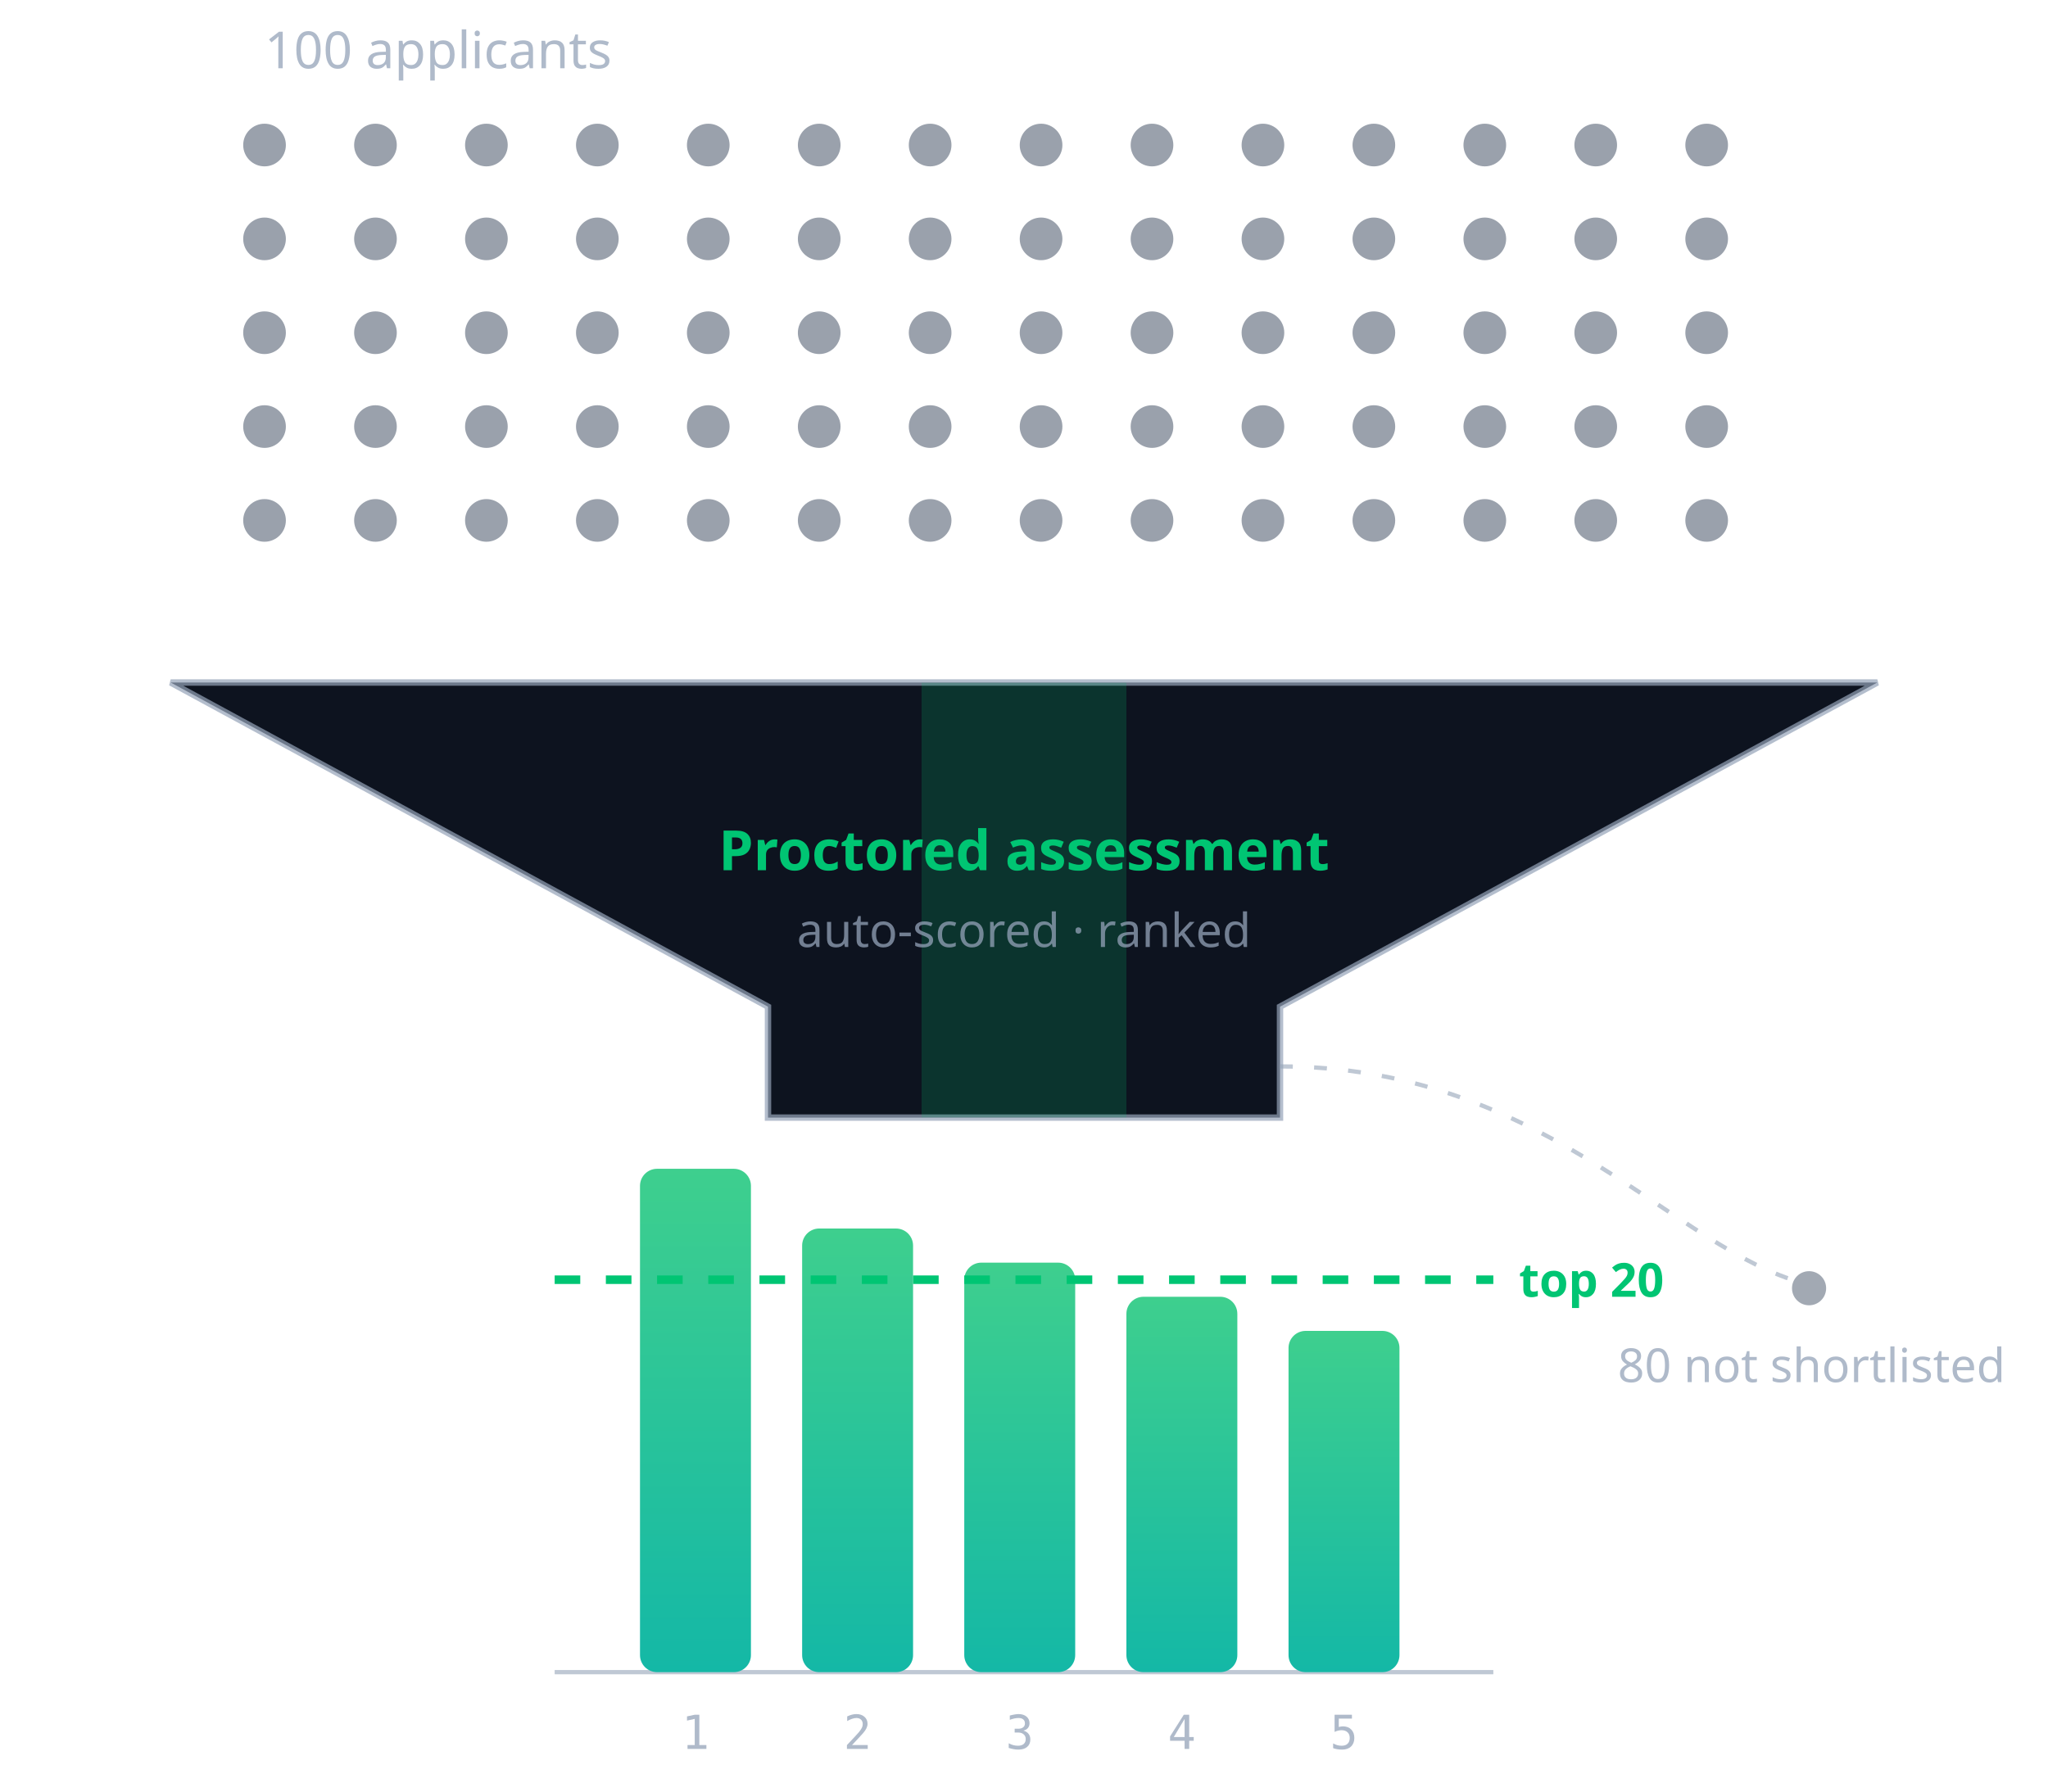
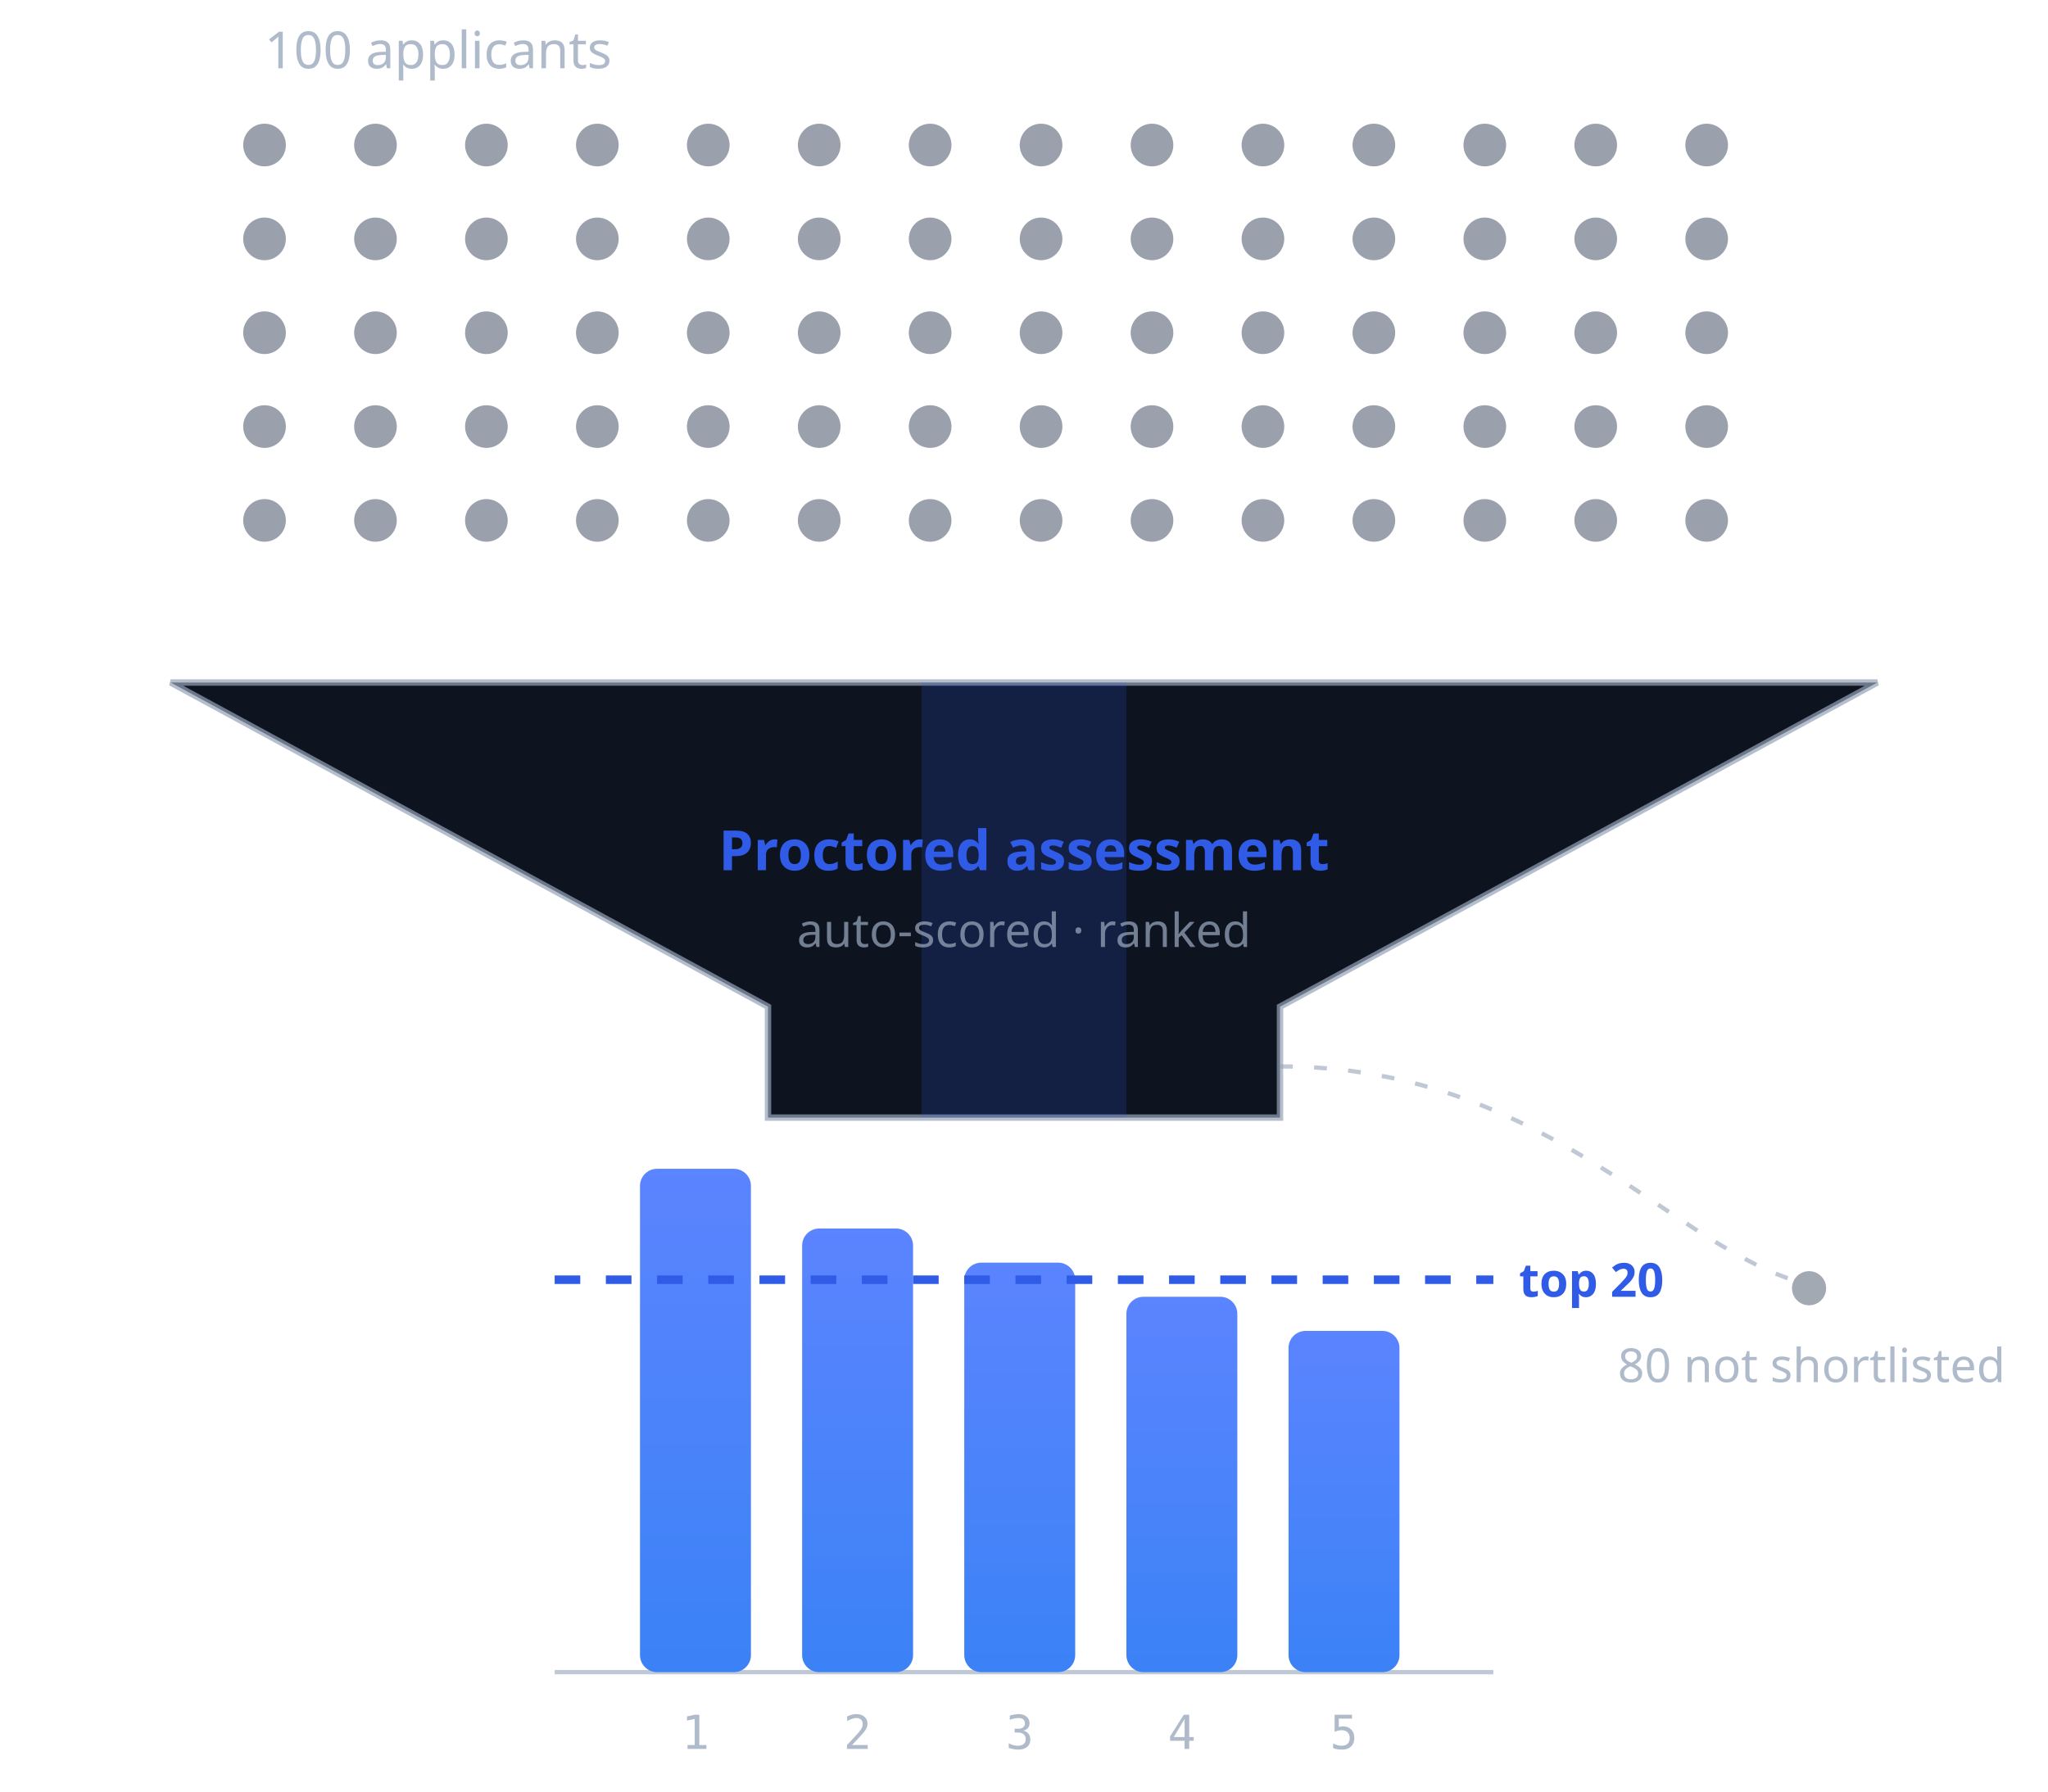
<svg xmlns="http://www.w3.org/2000/svg" viewBox="0 0 480 420" fill="none" role="img">
  <defs>
    <linearGradient id="mint" x1="0" y1="1" x2="0" y2="0">
-       <stop offset="0" stop-color="#14b8a6" />
-       <stop offset="1" stop-color="#3ecf8e" />
+       <stop offset="0" stop-color="#3b82f6" />
+       <stop offset="1" stop-color="#5b84ff" />
    </linearGradient>
    <linearGradient id="spec" x1="0" y1="0" x2="1" y2="1">
-       <stop offset="0" stop-color="#2dd4bf" />
-       <stop offset=".5" stop-color="#00c573" />
+       <stop offset="0" stop-color="#1d4ed8" />
+       <stop offset=".5" stop-color="#2f5be7" />
      <stop offset="1" stop-color="#38bdf8" />
    </linearGradient>
  </defs>
  <style>
  .surf{fill:#0d131f;stroke:#94a3b8;stroke-opacity:.7}
  .ln{stroke:#94a3b8;stroke-opacity:.6;fill:none}
  .txt{fill:#94a3b8;opacity:.75}
  @media (prefers-reduced-motion: reduce){
    *{animation:none!important}
    .tag,.num,.row,.ev,.pass,.f{opacity:1!important}
    .ck,.ok{stroke-dashoffset:0!important}
    .gauge{stroke-dashoffset:36!important}
    .pkt{offset-distance:50%}
  }

  .ap{fill:#475569;fill-opacity:.55;animation:fall 7s linear infinite}
  @keyframes fall{0%{transform:translateY(0);opacity:.9}70%{transform:translateY(118px);opacity:.9}82%{transform:translateY(150px);opacity:0}100%{transform:translateY(150px);opacity:0}}
  .scan{animation:scan 2.4s ease-in-out infinite alternate}
  @keyframes scan{from{transform:translateX(-96px)}to{transform:translateX(96px)}}
  .bar{transform-box:fill-box;transform-origin:50% 100%;animation:grow 7s cubic-bezier(.2,.7,.2,1) infinite}
  @keyframes grow{0%,8%{transform:scaleY(.08)}30%,88%{transform:scaleY(1)}100%{transform:scaleY(.08)}}
-   .cut{stroke:#00c573;stroke-width:2;stroke-dasharray:6 6;animation:dash 1.2s linear infinite}
+   .cut{stroke:#2f5be7;stroke-width:2;stroke-dasharray:6 6;animation:dash 1.2s linear infinite}
  @keyframes dash{to{stroke-dashoffset:-12}}
  .pulse{animation:pulse 2s ease-in-out infinite}
  @keyframes pulse{50%{opacity:.35}}
</style>
  <text x="62" y="16" class="txt" font-family="ui-sans-serif,system-ui" font-size="12">100 applicants</text>
  <circle class="ap" cx="62" cy="34" r="5" style="animation-delay:-0.0s" />
  <circle class="ap" cx="88" cy="34" r="5" style="animation-delay:-3.7s" />
  <circle class="ap" cx="114" cy="34" r="5" style="animation-delay:-0.4s" />
  <circle class="ap" cx="140" cy="34" r="5" style="animation-delay:-4.1s" />
  <circle class="ap" cx="166" cy="34" r="5" style="animation-delay:-0.8s" />
  <circle class="ap" cx="192" cy="34" r="5" style="animation-delay:-4.5s" />
  <circle class="ap" cx="218" cy="34" r="5" style="animation-delay:-1.2s" />
  <circle class="ap" cx="244" cy="34" r="5" style="animation-delay:-4.9s" />
  <circle class="ap" cx="270" cy="34" r="5" style="animation-delay:-1.6s" />
  <circle class="ap" cx="296" cy="34" r="5" style="animation-delay:-5.3s" />
  <circle class="ap" cx="322" cy="34" r="5" style="animation-delay:-2.0s" />
  <circle class="ap" cx="348" cy="34" r="5" style="animation-delay:-5.7s" />
  <circle class="ap" cx="374" cy="34" r="5" style="animation-delay:-2.4s" />
  <circle class="ap" cx="400" cy="34" r="5" style="animation-delay:-6.1s" />
  <circle class="ap" cx="62" cy="56" r="5" style="animation-delay:-2.8s" />
  <circle class="ap" cx="88" cy="56" r="5" style="animation-delay:-6.5s" />
  <circle class="ap" cx="114" cy="56" r="5" style="animation-delay:-3.2s" />
  <circle class="ap" cx="140" cy="56" r="5" style="animation-delay:-6.9s" />
  <circle class="ap" cx="166" cy="56" r="5" style="animation-delay:-3.6s" />
  <circle class="ap" cx="192" cy="56" r="5" style="animation-delay:-0.3s" />
  <circle class="ap" cx="218" cy="56" r="5" style="animation-delay:-4.0s" />
  <circle class="ap" cx="244" cy="56" r="5" style="animation-delay:-0.7s" />
  <circle class="ap" cx="270" cy="56" r="5" style="animation-delay:-4.4s" />
  <circle class="ap" cx="296" cy="56" r="5" style="animation-delay:-1.1s" />
  <circle class="ap" cx="322" cy="56" r="5" style="animation-delay:-4.8s" />
  <circle class="ap" cx="348" cy="56" r="5" style="animation-delay:-1.5s" />
  <circle class="ap" cx="374" cy="56" r="5" style="animation-delay:-5.2s" />
  <circle class="ap" cx="400" cy="56" r="5" style="animation-delay:-1.9s" />
  <circle class="ap" cx="62" cy="78" r="5" style="animation-delay:-5.6s" />
  <circle class="ap" cx="88" cy="78" r="5" style="animation-delay:-2.3s" />
  <circle class="ap" cx="114" cy="78" r="5" style="animation-delay:-6.0s" />
  <circle class="ap" cx="140" cy="78" r="5" style="animation-delay:-2.7s" />
  <circle class="ap" cx="166" cy="78" r="5" style="animation-delay:-6.4s" />
  <circle class="ap" cx="192" cy="78" r="5" style="animation-delay:-3.1s" />
  <circle class="ap" cx="218" cy="78" r="5" style="animation-delay:-6.8s" />
  <circle class="ap" cx="244" cy="78" r="5" style="animation-delay:-3.5s" />
  <circle class="ap" cx="270" cy="78" r="5" style="animation-delay:-0.2s" />
  <circle class="ap" cx="296" cy="78" r="5" style="animation-delay:-3.9s" />
  <circle class="ap" cx="322" cy="78" r="5" style="animation-delay:-0.6s" />
  <circle class="ap" cx="348" cy="78" r="5" style="animation-delay:-4.3s" />
  <circle class="ap" cx="374" cy="78" r="5" style="animation-delay:-1.0s" />
  <circle class="ap" cx="400" cy="78" r="5" style="animation-delay:-4.7s" />
  <circle class="ap" cx="62" cy="100" r="5" style="animation-delay:-1.4s" />
  <circle class="ap" cx="88" cy="100" r="5" style="animation-delay:-5.1s" />
  <circle class="ap" cx="114" cy="100" r="5" style="animation-delay:-1.8s" />
  <circle class="ap" cx="140" cy="100" r="5" style="animation-delay:-5.5s" />
  <circle class="ap" cx="166" cy="100" r="5" style="animation-delay:-2.2s" />
  <circle class="ap" cx="192" cy="100" r="5" style="animation-delay:-5.9s" />
  <circle class="ap" cx="218" cy="100" r="5" style="animation-delay:-2.6s" />
  <circle class="ap" cx="244" cy="100" r="5" style="animation-delay:-6.3s" />
  <circle class="ap" cx="270" cy="100" r="5" style="animation-delay:-3.0s" />
  <circle class="ap" cx="296" cy="100" r="5" style="animation-delay:-6.7s" />
  <circle class="ap" cx="322" cy="100" r="5" style="animation-delay:-3.4s" />
  <circle class="ap" cx="348" cy="100" r="5" style="animation-delay:-0.1s" />
  <circle class="ap" cx="374" cy="100" r="5" style="animation-delay:-3.8s" />
  <circle class="ap" cx="400" cy="100" r="5" style="animation-delay:-0.5s" />
  <circle class="ap" cx="62" cy="122" r="5" style="animation-delay:-4.2s" />
  <circle class="ap" cx="88" cy="122" r="5" style="animation-delay:-0.9s" />
  <circle class="ap" cx="114" cy="122" r="5" style="animation-delay:-4.6s" />
  <circle class="ap" cx="140" cy="122" r="5" style="animation-delay:-1.3s" />
  <circle class="ap" cx="166" cy="122" r="5" style="animation-delay:-5.0s" />
  <circle class="ap" cx="192" cy="122" r="5" style="animation-delay:-1.7s" />
  <circle class="ap" cx="218" cy="122" r="5" style="animation-delay:-5.4s" />
  <circle class="ap" cx="244" cy="122" r="5" style="animation-delay:-2.1s" />
  <circle class="ap" cx="270" cy="122" r="5" style="animation-delay:-5.8s" />
  <circle class="ap" cx="296" cy="122" r="5" style="animation-delay:-2.5s" />
  <circle class="ap" cx="322" cy="122" r="5" style="animation-delay:-6.2s" />
  <circle class="ap" cx="348" cy="122" r="5" style="animation-delay:-2.9s" />
  <circle class="ap" cx="374" cy="122" r="5" style="animation-delay:-6.6s" />
  <circle class="ap" cx="400" cy="122" r="5" style="animation-delay:-3.3s" />
  <path d="M40 160 H440 L300 236 V262 H180 V236 Z" class="surf" stroke-width="1.5" />
  <g clip-path="url(#fc)">
-     <rect class="scan" x="216" y="160" width="48" height="102" fill="#00c573" opacity=".18" />
+     <rect class="scan" x="216" y="160" width="48" height="102" fill="#2f5be7" opacity=".18" />
  </g>
  <clipPath id="fc">
    <path d="M40 160 H440 L300 236 V262 H180 V236 Z" />
  </clipPath>
-   <text x="240" y="204" text-anchor="middle" font-family="ui-sans-serif,system-ui" font-size="13" font-weight="600" fill="#00c573">Proctored assessment</text>
+   <text x="240" y="204" text-anchor="middle" font-family="ui-sans-serif,system-ui" font-size="13" font-weight="600" fill="#2f5be7">Proctored assessment</text>
  <text x="240" y="222" text-anchor="middle" class="txt" font-family="ui-sans-serif,system-ui" font-size="11">auto-scored · ranked</text>
  <path d="M300 250 C360 250 390 290 420 300" class="ln" stroke-dasharray="3 5" />
  <circle cx="424" cy="302" r="4" fill="#475569" fill-opacity=".5" class="pulse" />
  <text x="470" y="324" text-anchor="end" class="txt" font-family="ui-sans-serif,system-ui" font-size="11">80 not shortlisted</text>
  <line x1="130" y1="392" x2="350" y2="392" class="ln" />
  <g class="bar" style="animation-delay:0.00s">
    <rect x="150" y="274" width="26" height="118" rx="4" fill="url(#mint)" />
  </g>
  <text x="163" y="410" text-anchor="middle" class="txt" font-family="ui-monospace,monospace" font-size="11">1</text>
  <g class="bar" style="animation-delay:0.25s">
    <rect x="188" y="288" width="26" height="104" rx="4" fill="url(#mint)" />
  </g>
  <text x="201" y="410" text-anchor="middle" class="txt" font-family="ui-monospace,monospace" font-size="11">2</text>
  <g class="bar" style="animation-delay:0.50s">
    <rect x="226" y="296" width="26" height="96" rx="4" fill="url(#mint)" />
  </g>
  <text x="239" y="410" text-anchor="middle" class="txt" font-family="ui-monospace,monospace" font-size="11">3</text>
  <g class="bar" style="animation-delay:0.75s">
    <rect x="264" y="304" width="26" height="88" rx="4" fill="url(#mint)" />
  </g>
  <text x="277" y="410" text-anchor="middle" class="txt" font-family="ui-monospace,monospace" font-size="11">4</text>
  <g class="bar" style="animation-delay:1.00s">
    <rect x="302" y="312" width="26" height="80" rx="4" fill="url(#mint)" />
  </g>
  <text x="315" y="410" text-anchor="middle" class="txt" font-family="ui-monospace,monospace" font-size="11">5</text>
  <line class="cut" x1="130" y1="300" x2="350" y2="300" />
-   <text x="356" y="304" font-family="ui-sans-serif,system-ui" font-size="11" font-weight="600" fill="#00c573">top 20</text>
+   <text x="356" y="304" font-family="ui-sans-serif,system-ui" font-size="11" font-weight="600" fill="#2f5be7">top 20</text>
</svg>
